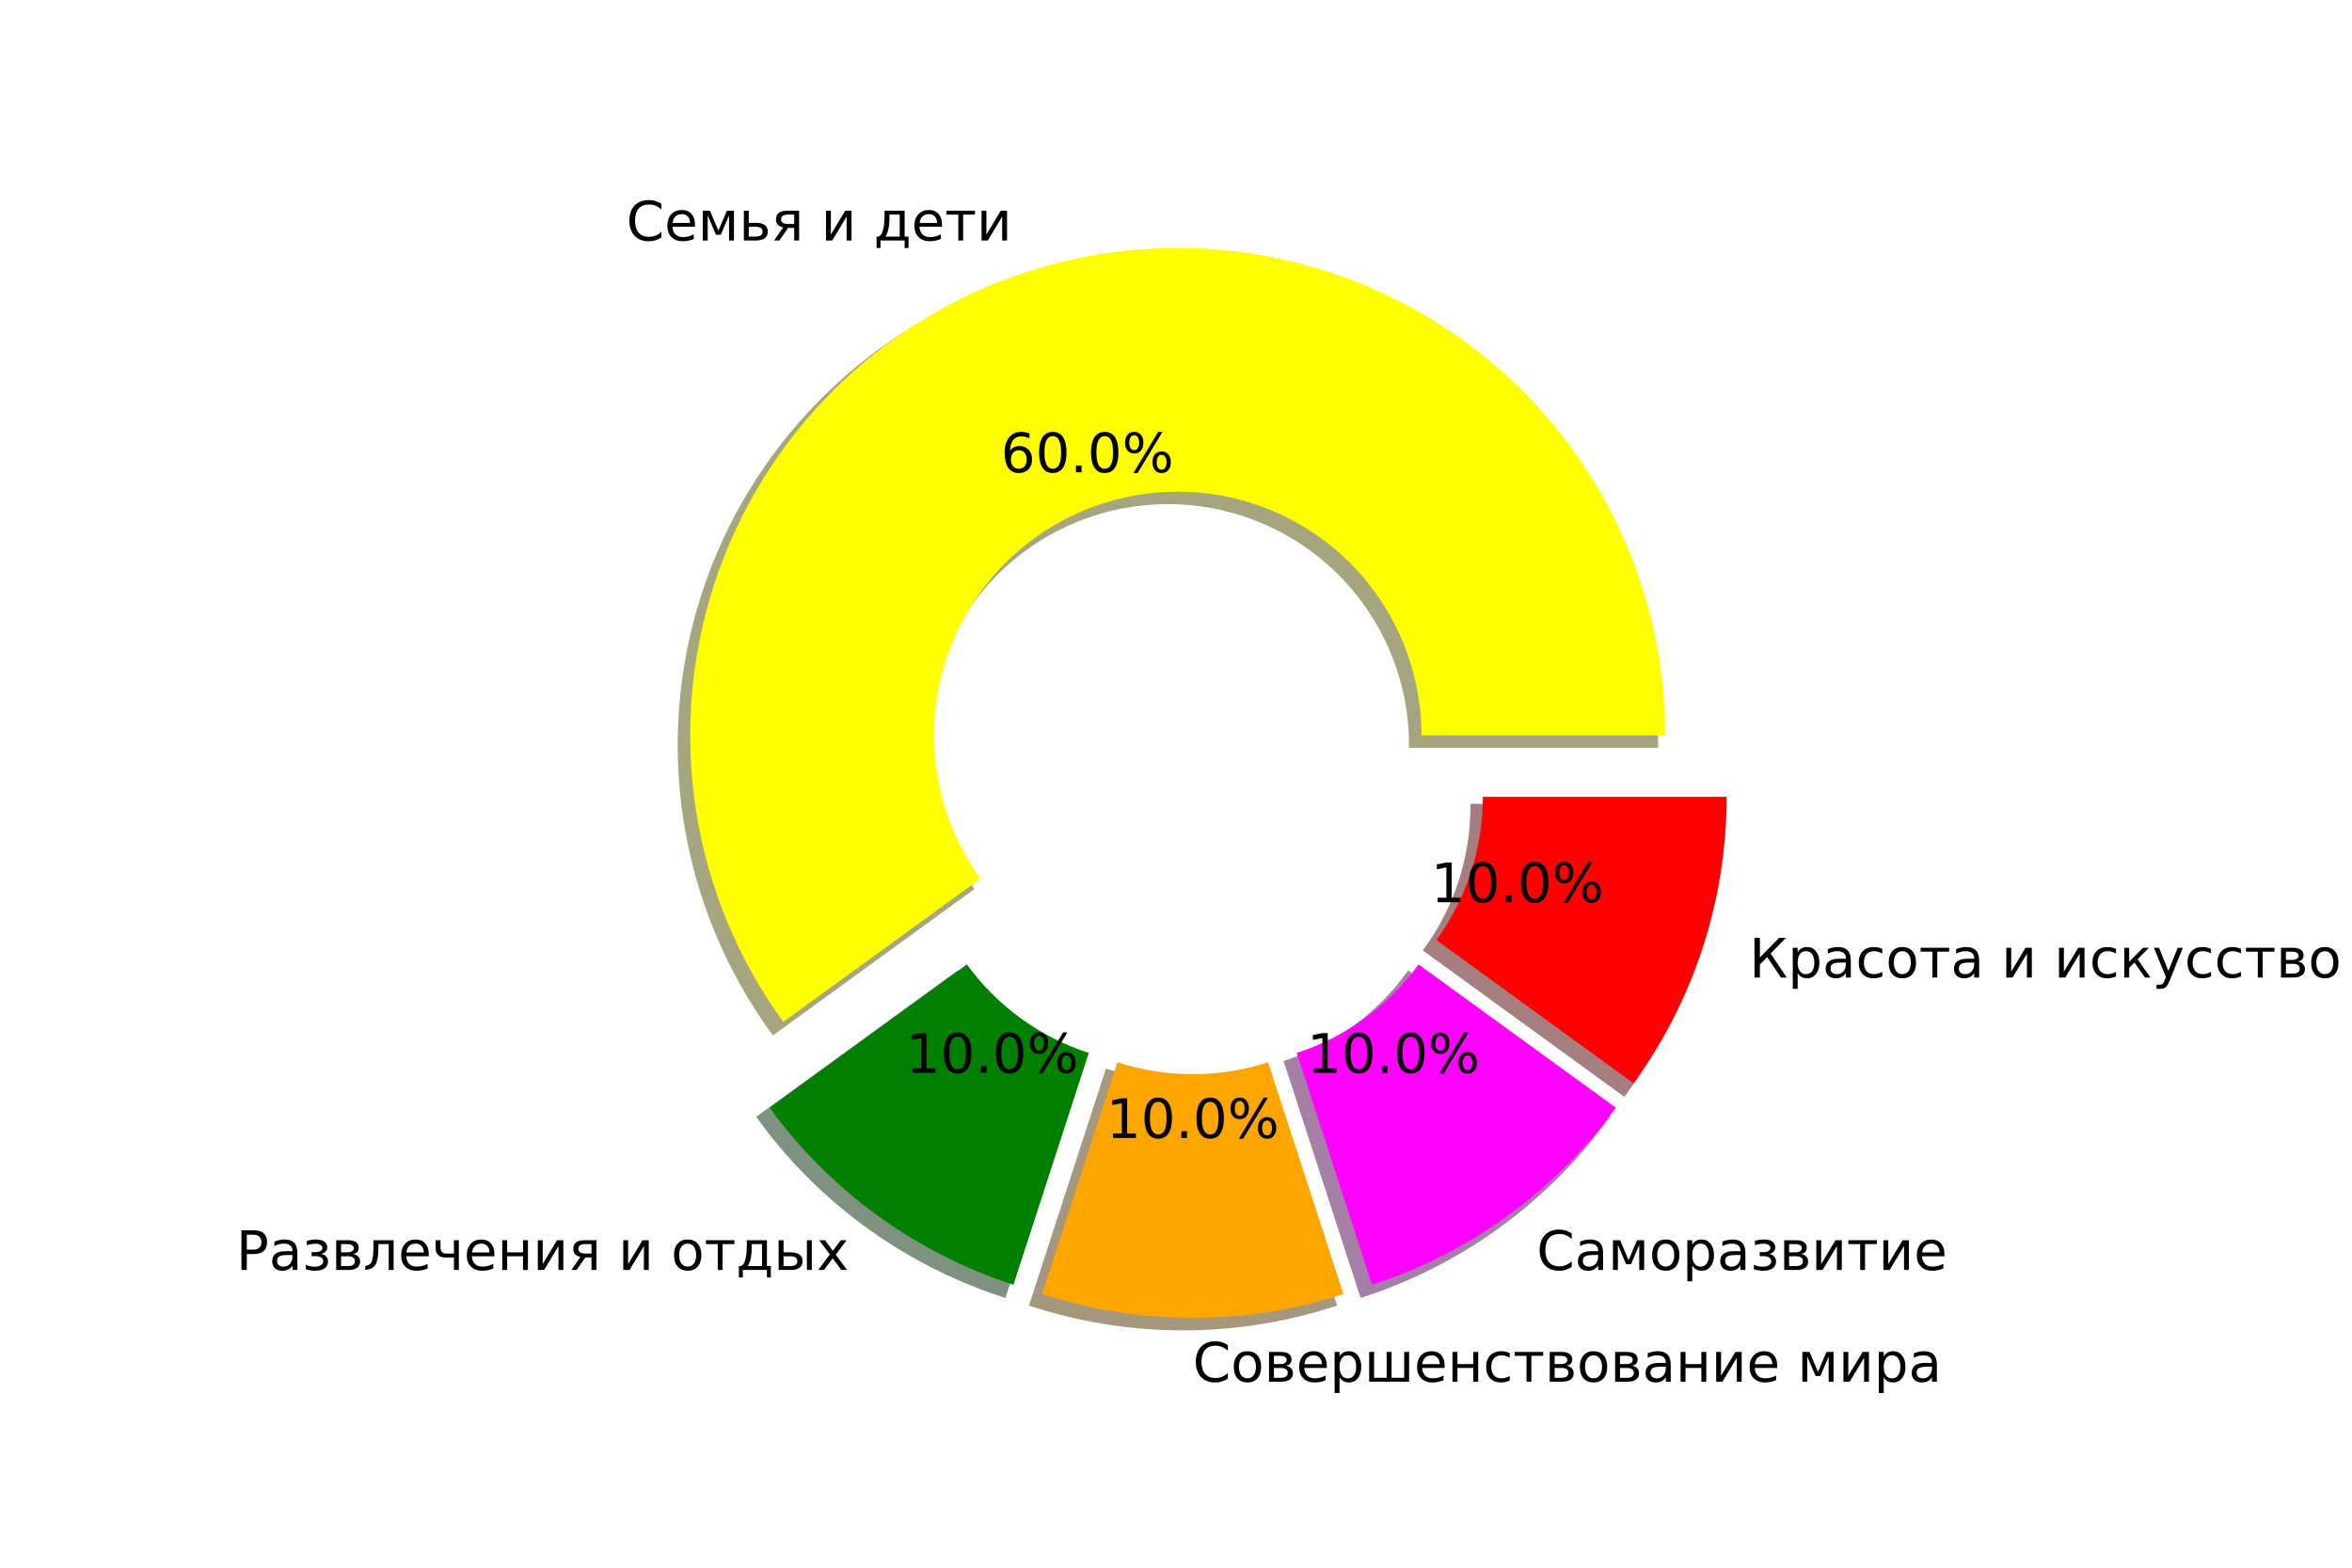
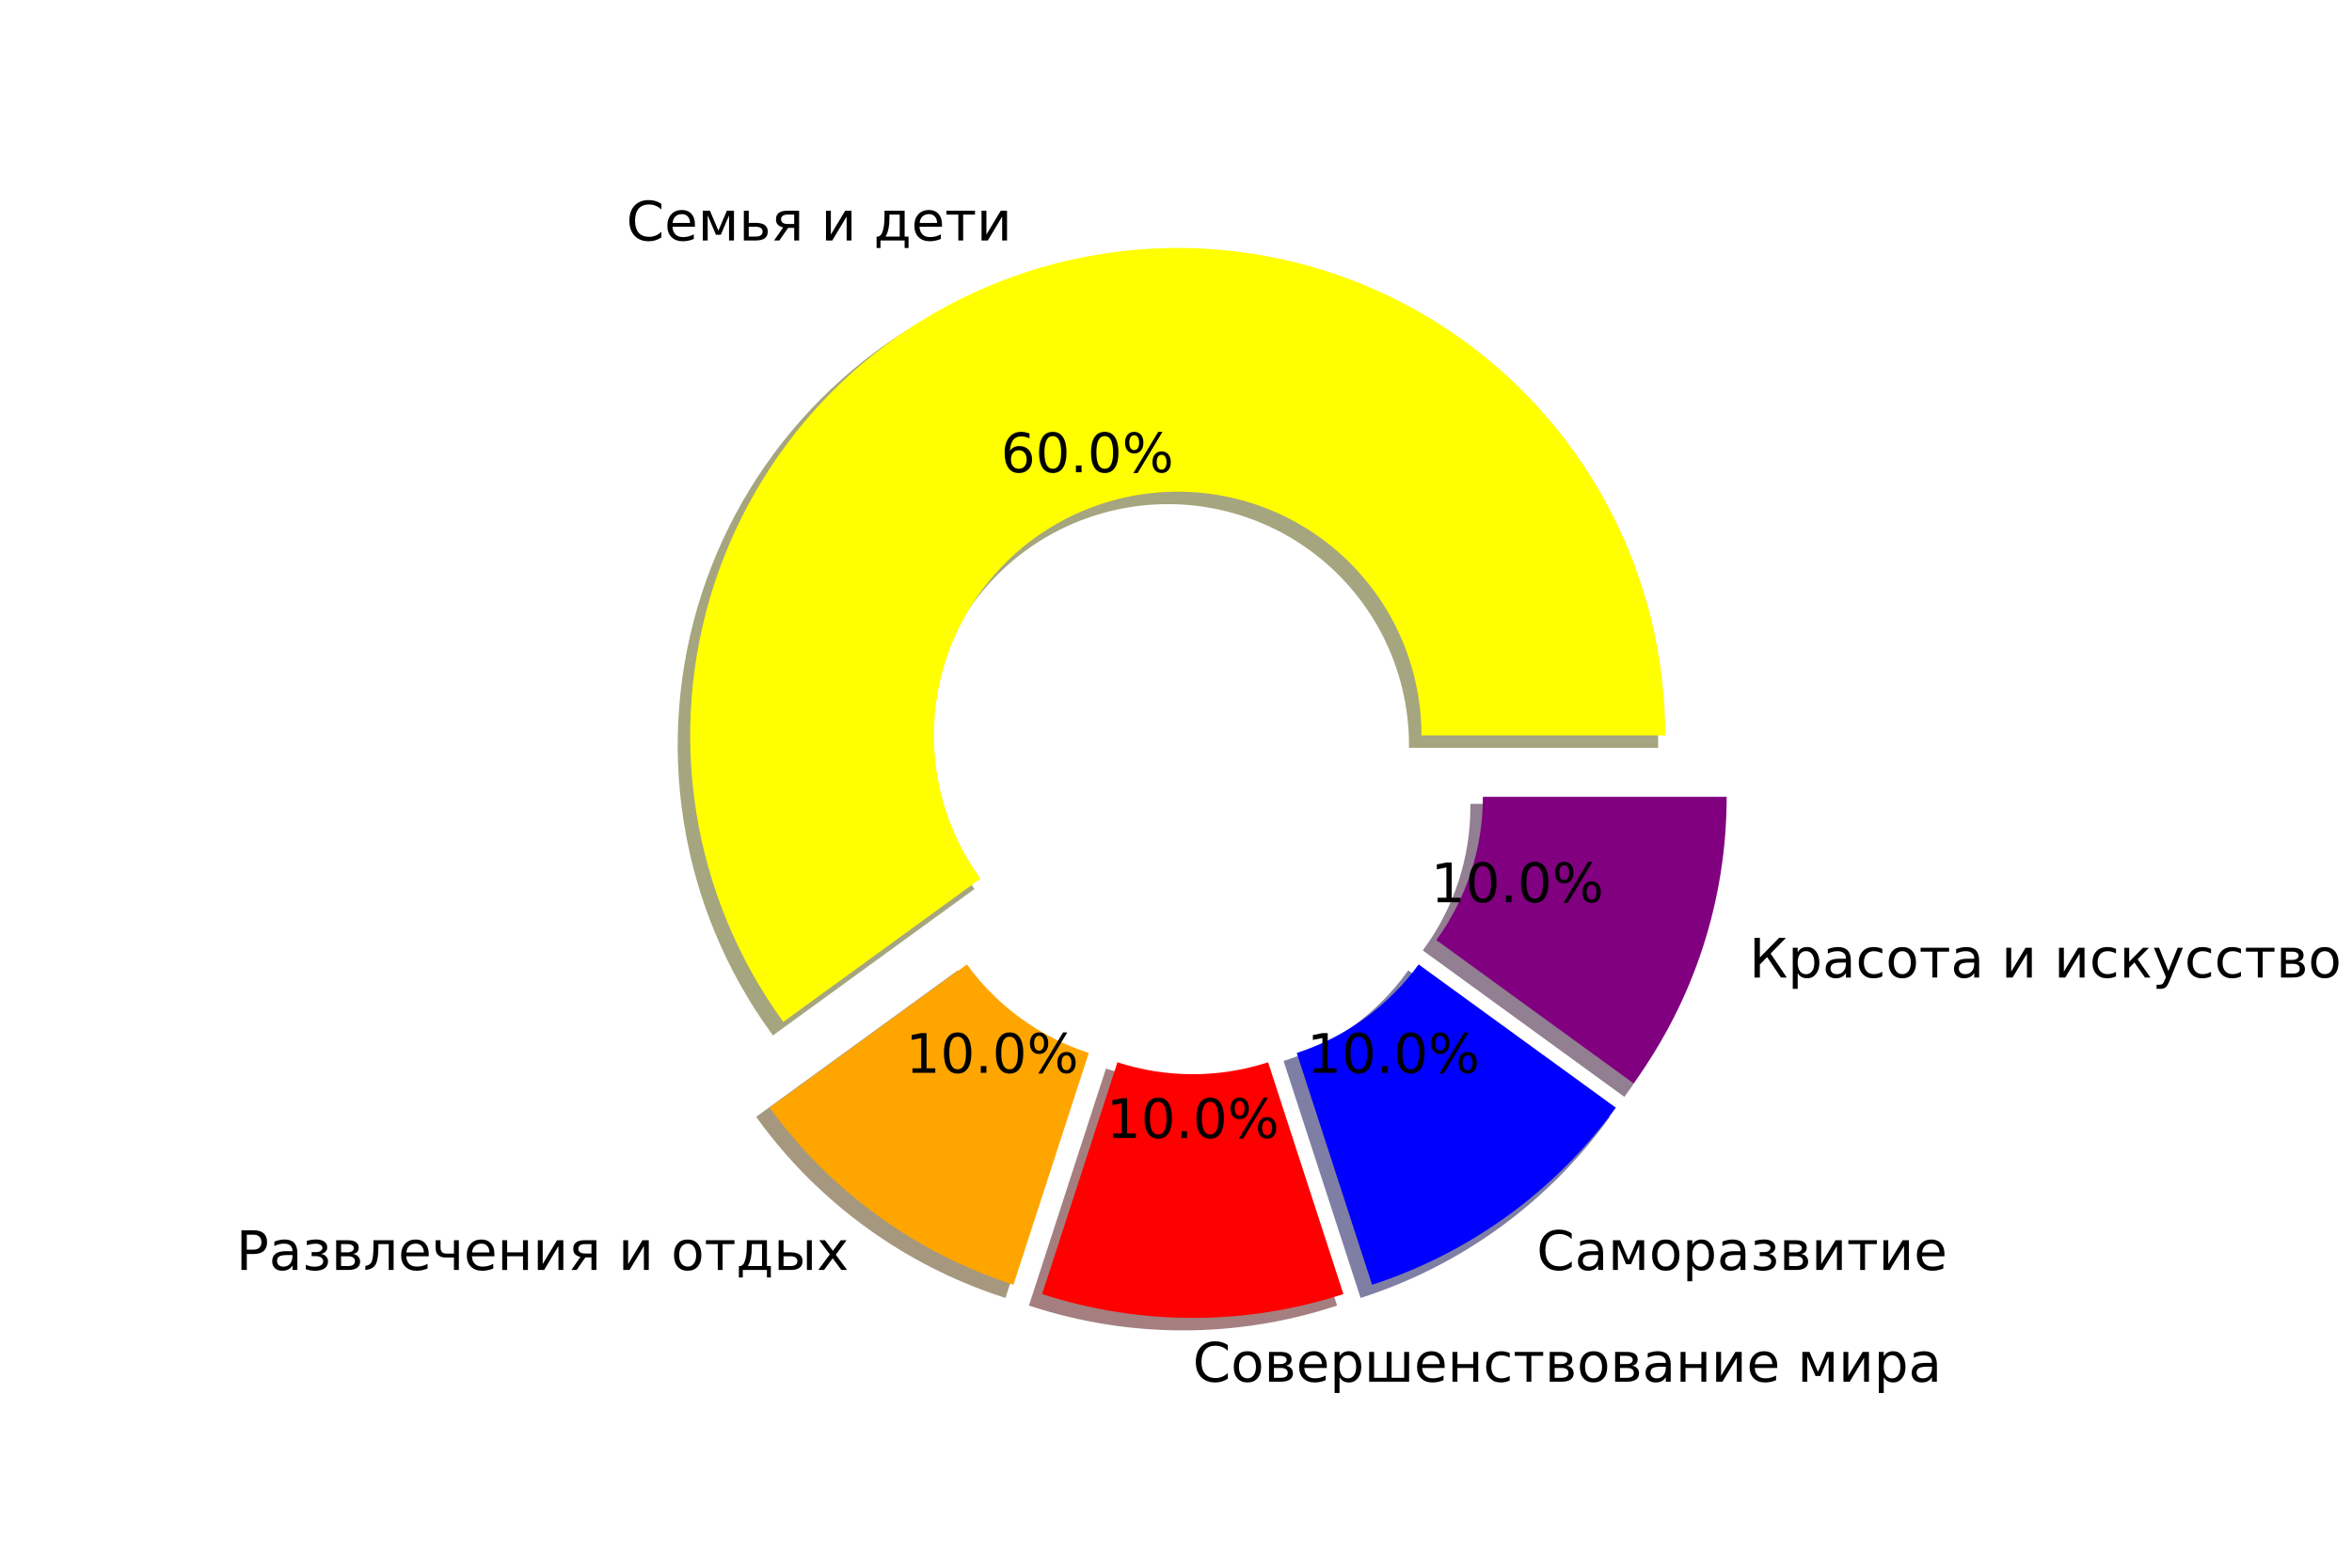
<svg xmlns="http://www.w3.org/2000/svg" xmlns:xlink="http://www.w3.org/1999/xlink" height="288pt" version="1.1" viewBox="0 0 432 288" width="432pt">
  <defs>
    <style type="text/css">*{stroke-linecap:butt;stroke-linejoin:round;}</style>
  </defs>
  <g id="figure_1">
    <g id="patch_1">
      <path d="M 0 288  L 432 288  L 432 0  L 0 0  z " style="fill:none;" />
    </g>
    <g id="axes_1">
      <g id="patch_2">
        <path d="M 304.068 136.889  C 304.068 122.759 300.723 108.827 294.308 96.236  C 287.893 83.645 278.588 72.75 267.156 64.445  C 255.724 56.139 242.486 50.656 228.53 48.445  C 214.573 46.235 200.289 47.359 186.85 51.725  C 173.411 56.092 161.194 63.578 151.202 73.57  C 141.21 83.562 133.724 95.779 129.357 109.218  C 124.991 122.657 123.866 136.941 126.077 150.898  C 128.288 164.854 133.771 178.092 142.076 189.524  L 178.299 163.207  C 174.146 157.491 171.404 150.872 170.299 143.894  C 169.194 136.915 169.756 129.773 171.939 123.054  C 174.123 116.334 177.866 110.226 182.862 105.23  C 187.858 100.234 193.966 96.491 200.686 94.307  C 207.405 92.124 214.547 91.562 221.525 92.667  C 228.504 93.773 235.122 96.514 240.838 100.667  C 246.554 104.82 251.207 110.267 254.415 116.563  C 257.622 122.858 259.295 129.824 259.295 136.889  L 304.068 136.889  z " style="fill:#4c4c00;opacity:0.5;stroke:#4c4c00;stroke-linejoin:miter;" />
      </g>
      <g id="patch_3">
-         <path d="M 139.58 205.285  C 145.103 212.887 151.789 219.572 159.391 225.095  C 166.993 230.618 175.417 234.911 184.354 237.814  L 198.189 195.232  C 193.721 193.781 189.509 191.634 185.708 188.873  C 181.907 186.111 178.564 182.768 175.803 178.967  L 139.58 205.285  z " style="fill:#002600;opacity:0.5;stroke:#002600;stroke-linejoin:miter;" />
+         <path d="M 139.58 205.285  C 145.103 212.887 151.789 219.572 159.391 225.095  C 166.993 230.618 175.417 234.911 184.354 237.814  L 198.189 195.232  C 193.721 193.781 189.509 191.634 185.708 188.873  C 181.907 186.111 178.564 182.768 175.803 178.967  L 139.58 205.285  z " style="fill:#4c3200;opacity:0.5;stroke:#4c3200;stroke-linejoin:miter;" />
      </g>
      <g id="patch_4">
-         <path d="M 189.617 239.525  C 198.554 242.428 207.892 243.907 217.288 243.907  C 226.685 243.907 236.023 242.428 244.96 239.525  L 231.124 196.943  C 226.656 198.394 221.987 199.134 217.288 199.134  C 212.59 199.134 207.921 198.394 203.453 196.943  L 189.617 239.525  z " style="fill:#4c3200;opacity:0.5;stroke:#4c3200;stroke-linejoin:miter;" />
+         <path d="M 189.617 239.525  C 198.554 242.428 207.892 243.907 217.288 243.907  C 226.685 243.907 236.023 242.428 244.96 239.525  L 231.124 196.943  C 226.656 198.394 221.987 199.134 217.288 199.134  C 212.59 199.134 207.921 198.394 203.453 196.943  L 189.617 239.525  z " style="fill:#4c0000;opacity:0.5;stroke:#4c0000;stroke-linejoin:miter;" />
      </g>
      <g id="patch_5">
-         <path d="M 250.223 237.814  C 259.16 234.911 267.584 230.618 275.186 225.095  C 282.788 219.572 289.474 212.887 294.997 205.285  L 258.774 178.967  C 256.013 182.768 252.67 186.111 248.869 188.873  C 245.068 191.634 240.856 193.78 236.388 195.232  L 250.223 237.814  z " style="fill:#4c004c;opacity:0.5;stroke:#4c004c;stroke-linejoin:miter;" />
+         <path d="M 250.223 237.814  C 259.16 234.911 267.584 230.618 275.186 225.095  C 282.788 219.572 289.474 212.887 294.997 205.285  L 258.774 178.967  C 256.013 182.768 252.67 186.111 248.869 188.873  C 245.068 191.634 240.856 193.78 236.388 195.232  L 250.223 237.814  z " style="fill:#00004c;opacity:0.5;stroke:#00004c;stroke-linejoin:miter;" />
      </g>
      <g id="patch_6">
-         <path d="M 298.25 200.807  C 303.773 193.205 308.065 184.781 310.969 175.844  C 313.873 166.908 315.352 157.57 315.352 148.173  L 270.578 148.173  C 270.578 152.871 269.839 157.54 268.387 162.009  C 266.935 166.477 264.789 170.689 262.027 174.49  L 298.25 200.807  z " style="fill:#4c0000;opacity:0.5;stroke:#4c0000;stroke-linejoin:miter;" />
+         <path d="M 298.25 200.807  C 303.773 193.205 308.065 184.781 310.969 175.844  C 313.873 166.908 315.352 157.57 315.352 148.173  L 270.578 148.173  C 270.578 152.871 269.839 157.54 268.387 162.009  C 266.935 166.477 264.789 170.689 262.027 174.49  L 298.25 200.807  z " style="fill:#260026;opacity:0.5;stroke:#260026;stroke-linejoin:miter;" />
      </g>
      <g id="patch_7">
        <path d="M 305.859 135.098  C 305.859 120.968 302.514 107.036 296.099 94.445  C 289.684 81.855 280.379 70.959 268.947 62.654  C 257.515 54.348 244.277 48.865 230.32 46.654  C 216.364 44.444 202.08 45.568 188.641 49.934  C 175.202 54.301 162.985 61.787 152.993 71.779  C 143.001 81.771 135.515 93.988 131.148 107.427  C 126.782 120.866 125.657 135.15 127.868 149.107  C 130.078 163.063 135.562 176.301 143.867 187.733  L 180.09 161.416  C 175.937 155.7 173.195 149.081 172.09 142.103  C 170.985 135.124 171.547 127.982 173.73 121.263  C 175.914 114.543 179.657 108.435 184.653 103.439  C 189.649 98.443 195.757 94.7 202.477 92.516  C 209.196 90.333 216.338 89.771 223.316 90.876  C 230.295 91.982 236.913 94.723 242.629 98.876  C 248.345 103.029 252.998 108.477 256.206 114.772  C 259.413 121.067 261.086 128.033 261.086 135.098  L 305.859 135.098  z " style="fill:#ffff00;" />
      </g>
      <g id="patch_8">
-         <path d="M 141.371 203.494  C 146.894 211.096 153.58 217.781 161.182 223.304  C 168.784 228.827 177.208 233.12 186.145 236.023  L 199.98 193.441  C 195.512 191.99 191.3 189.843 187.499 187.082  C 183.698 184.32 180.355 180.978 177.594 177.177  L 141.371 203.494  z " style="fill:#008000;" />
+         <path d="M 141.371 203.494  C 146.894 211.096 153.58 217.781 161.182 223.304  C 168.784 228.827 177.208 233.12 186.145 236.023  L 199.98 193.441  C 195.512 191.99 191.3 189.843 187.499 187.082  C 183.698 184.32 180.355 180.978 177.594 177.177  L 141.371 203.494  z " style="fill:#ffa500;" />
      </g>
      <g id="patch_9">
-         <path d="M 191.408 237.734  C 200.345 240.637 209.683 242.116 219.079 242.116  C 228.476 242.116 237.814 240.637 246.751 237.734  L 232.915 195.152  C 228.447 196.603 223.778 197.343 219.079 197.343  C 214.381 197.343 209.712 196.603 205.244 195.152  L 191.408 237.734  z " style="fill:#ffa500;" />
+         <path d="M 191.408 237.734  C 200.345 240.637 209.683 242.116 219.079 242.116  C 228.476 242.116 237.814 240.637 246.751 237.734  L 232.915 195.152  C 228.447 196.603 223.778 197.343 219.079 197.343  C 214.381 197.343 209.712 196.603 205.244 195.152  L 191.408 237.734  z " style="fill:#ff0000;" />
      </g>
      <g id="patch_10">
-         <path d="M 252.014 236.023  C 260.951 233.12 269.375 228.827 276.977 223.304  C 284.579 217.781 291.265 211.096 296.788 203.494  L 260.565 177.177  C 257.804 180.978 254.461 184.32 250.66 187.082  C 246.859 189.843 242.647 191.99 238.179 193.441  L 252.014 236.023  z " style="fill:#ff00ff;" />
+         <path d="M 252.014 236.023  C 260.951 233.12 269.375 228.827 276.977 223.304  C 284.579 217.781 291.265 211.096 296.788 203.494  L 260.565 177.177  C 257.804 180.978 254.461 184.32 250.66 187.082  C 246.859 189.843 242.647 191.99 238.179 193.441  L 252.014 236.023  z " style="fill:#0000ff;" />
      </g>
      <g id="patch_11">
-         <path d="M 300.041 199.016  C 305.564 191.414 309.856 182.99 312.76 174.054  C 315.664 165.117 317.143 155.779 317.143 146.382  L 272.369 146.382  C 272.369 151.08 271.63 155.749 270.178 160.218  C 268.726 164.686 266.58 168.898 263.818 172.699  L 300.041 199.016  z " style="fill:#ff0000;" />
+         <path d="M 300.041 199.016  C 305.564 191.414 309.856 182.99 312.76 174.054  C 315.664 165.117 317.143 155.779 317.143 146.382  L 272.369 146.382  C 272.369 151.08 271.63 155.749 270.178 160.218  C 268.726 164.686 266.58 168.898 263.818 172.699  L 300.041 199.016  z " style="fill:#800080;" />
      </g>
      <g id="matplotlib.axis_1" />
      <g id="matplotlib.axis_2" />
      <g id="text_1">
        <g transform="translate(115.0392 44.1774)scale(0.1 -0.1)">
          <defs>
            <path d="M 64.406 67.281  L 64.406 56.891  Q 59.422 61.531 53.781 63.812  Q 48.141 66.109 41.797 66.109  Q 29.297 66.109 22.656 58.469  Q 16.016 50.828 16.016 36.375  Q 16.016 21.969 22.656 14.328  Q 29.297 6.688 41.797 6.688  Q 48.141 6.688 53.781 8.984  Q 59.422 11.281 64.406 15.922  L 64.406 5.609  Q 59.234 2.094 53.438 0.328  Q 47.656 -1.422 41.219 -1.422  Q 24.656 -1.422 15.125 8.703  Q 5.609 18.844 5.609 36.375  Q 5.609 53.953 15.125 64.078  Q 24.656 74.219 41.219 74.219  Q 47.75 74.219 53.531 72.484  Q 59.328 70.75 64.406 67.281  z " id="DejaVuSans-1057" />
            <path d="M 56.203 29.594  L 56.203 25.203  L 14.891 25.203  Q 15.484 15.922 20.484 11.062  Q 25.484 6.203 34.422 6.203  Q 39.594 6.203 44.453 7.469  Q 49.312 8.734 54.109 11.281  L 54.109 2.781  Q 49.266 0.734 44.188 -0.344  Q 39.109 -1.422 33.891 -1.422  Q 20.797 -1.422 13.156 6.188  Q 5.516 13.812 5.516 26.812  Q 5.516 40.234 12.766 48.109  Q 20.016 56 32.328 56  Q 43.359 56 49.781 48.891  Q 56.203 41.797 56.203 29.594  z M 47.219 32.234  Q 47.125 39.594 43.094 43.984  Q 39.062 48.391 32.422 48.391  Q 24.906 48.391 20.391 44.141  Q 15.875 39.891 15.188 32.172  z " id="DejaVuSans-1077" />
            <path d="M 9.078 54.688  L 22.219 54.688  L 37.75 18.062  L 53.328 54.688  L 66.359 54.688  L 66.359 0  L 57.328 0  L 57.328 46.094  L 42.234 10.5  L 33.25 10.5  L 18.109 46.094  L 18.109 0  L 9.078 0  z " id="DejaVuSans-1084" />
            <path d="M 43.453 16.219  Q 43.453 20.609 40.25 22.906  Q 37.062 25.203 30.906 25.203  L 18.109 25.203  L 18.109 7.172  L 30.906 7.172  Q 37.062 7.172 40.25 9.484  Q 43.453 11.812 43.453 16.219  z M 9.078 54.688  L 18.109 54.688  L 18.109 32.375  L 31.297 32.375  Q 41.75 32.375 47.391 28.391  Q 53.031 24.422 53.031 16.219  Q 53.031 8.016 47.391 4  Q 41.75 0 31.297 0  L 9.078 0  z " id="DejaVuSans-1100" />
            <path d="M 18.453 38.922  Q 18.453 34.859 21.578 32.562  Q 24.703 30.281 30.516 30.281  L 42.625 30.281  L 42.625 47.516  L 30.516 47.516  Q 24.703 47.516 21.578 45.266  Q 18.453 43.016 18.453 38.922  z M 5.672 0  L 22.359 23.969  Q 16.703 25.25 12.938 28.594  Q 9.188 31.938 9.188 38.922  Q 9.188 46.828 14.422 50.75  Q 19.672 54.688 30.281 54.688  L 51.656 54.688  L 51.656 0  L 42.625 0  L 42.625 23.094  L 31.453 23.094  L 15.328 0  z " id="DejaVuSans-1103" />
            <path id="DejaVuSans-32" />
            <path d="M 55.906 54.688  L 55.906 0  L 46.969 0  L 46.969 43.891  L 20.609 0  L 9.078 0  L 9.078 54.688  L 18.016 54.688  L 18.016 10.891  L 44.344 54.688  z " id="DejaVuSans-1080" />
            <path d="M 21.625 7.172  L 47.703 7.172  L 47.703 47.516  L 28.812 47.516  L 28.812 40.672  Q 28.812 20.562 23.047 9.812  z M 8.594 7.172  Q 13.031 9.125 14.984 13.281  Q 19.781 23.578 19.781 44.344  L 19.781 54.688  L 56.734 54.688  L 56.734 7.172  L 63.922 7.172  L 63.922 -13.812  L 56.734 -13.812  L 56.734 0  L 12.406 0  L 12.406 -13.812  L 5.219 -13.812  L 5.219 7.172  z " id="DejaVuSans-1076" />
            <path d="M 2.938 54.688  L 55.328 54.688  L 55.328 47.516  L 33.547 47.516  L 33.547 0  L 24.703 0  L 24.703 47.516  L 2.938 47.516  z " id="DejaVuSans-1090" />
          </defs>
          <use xlink:href="#DejaVuSans-1057" />
          <use x="69.824" xlink:href="#DejaVuSans-1077" />
          <use x="131.348" xlink:href="#DejaVuSans-1084" />
          <use x="206.787" xlink:href="#DejaVuSans-1100" />
          <use x="265.723" xlink:href="#DejaVuSans-1103" />
          <use x="325.879" xlink:href="#DejaVuSans-32" />
          <use x="357.666" xlink:href="#DejaVuSans-1080" />
          <use x="422.656" xlink:href="#DejaVuSans-32" />
          <use x="454.443" xlink:href="#DejaVuSans-1076" />
          <use x="523.584" xlink:href="#DejaVuSans-1077" />
          <use x="585.107" xlink:href="#DejaVuSans-1090" />
          <use x="643.359" xlink:href="#DejaVuSans-1080" />
        </g>
      </g>
      <g id="text_2">
        <g transform="translate(183.8258 86.75943)scale(0.1 -0.1)">
          <defs>
            <path d="M 33.016 40.375  Q 26.375 40.375 22.484 35.828  Q 18.609 31.297 18.609 23.391  Q 18.609 15.531 22.484 10.953  Q 26.375 6.391 33.016 6.391  Q 39.656 6.391 43.531 10.953  Q 47.406 15.531 47.406 23.391  Q 47.406 31.297 43.531 35.828  Q 39.656 40.375 33.016 40.375  z M 52.594 71.297  L 52.594 62.312  Q 48.875 64.062 45.094 64.984  Q 41.312 65.922 37.594 65.922  Q 27.828 65.922 22.672 59.328  Q 17.531 52.734 16.797 39.406  Q 19.672 43.656 24.016 45.922  Q 28.375 48.188 33.594 48.188  Q 44.578 48.188 50.953 41.516  Q 57.328 34.859 57.328 23.391  Q 57.328 12.156 50.688 5.359  Q 44.047 -1.422 33.016 -1.422  Q 20.359 -1.422 13.672 8.266  Q 6.984 17.969 6.984 36.375  Q 6.984 53.656 15.188 63.938  Q 23.391 74.219 37.203 74.219  Q 40.922 74.219 44.703 73.484  Q 48.484 72.75 52.594 71.297  z " id="DejaVuSans-54" />
            <path d="M 31.781 66.406  Q 24.172 66.406 20.328 58.906  Q 16.5 51.422 16.5 36.375  Q 16.5 21.391 20.328 13.891  Q 24.172 6.391 31.781 6.391  Q 39.453 6.391 43.281 13.891  Q 47.125 21.391 47.125 36.375  Q 47.125 51.422 43.281 58.906  Q 39.453 66.406 31.781 66.406  z M 31.781 74.219  Q 44.047 74.219 50.516 64.516  Q 56.984 54.828 56.984 36.375  Q 56.984 17.969 50.516 8.266  Q 44.047 -1.422 31.781 -1.422  Q 19.531 -1.422 13.062 8.266  Q 6.594 17.969 6.594 36.375  Q 6.594 54.828 13.062 64.516  Q 19.531 74.219 31.781 74.219  z " id="DejaVuSans-48" />
            <path d="M 10.688 12.406  L 21 12.406  L 21 0  L 10.688 0  z " id="DejaVuSans-46" />
            <path d="M 72.703 32.078  Q 68.453 32.078 66.031 28.469  Q 63.625 24.859 63.625 18.406  Q 63.625 12.062 66.031 8.422  Q 68.453 4.781 72.703 4.781  Q 76.859 4.781 79.266 8.422  Q 81.688 12.062 81.688 18.406  Q 81.688 24.812 79.266 28.438  Q 76.859 32.078 72.703 32.078  z M 72.703 38.281  Q 80.422 38.281 84.953 32.906  Q 89.5 27.547 89.5 18.406  Q 89.5 9.281 84.938 3.922  Q 80.375 -1.422 72.703 -1.422  Q 64.891 -1.422 60.344 3.922  Q 55.812 9.281 55.812 18.406  Q 55.812 27.594 60.375 32.938  Q 64.938 38.281 72.703 38.281  z M 22.312 68.016  Q 18.109 68.016 15.688 64.375  Q 13.281 60.75 13.281 54.391  Q 13.281 47.953 15.672 44.328  Q 18.062 40.719 22.312 40.719  Q 26.562 40.719 28.969 44.328  Q 31.391 47.953 31.391 54.391  Q 31.391 60.688 28.953 64.344  Q 26.516 68.016 22.312 68.016  z M 66.406 74.219  L 74.219 74.219  L 28.609 -1.422  L 20.797 -1.422  z M 22.312 74.219  Q 30.031 74.219 34.609 68.875  Q 39.203 63.531 39.203 54.391  Q 39.203 45.172 34.641 39.844  Q 30.078 34.516 22.312 34.516  Q 14.547 34.516 10.031 39.859  Q 5.516 45.219 5.516 54.391  Q 5.516 63.484 10.047 68.844  Q 14.594 74.219 22.312 74.219  z " id="DejaVuSans-37" />
          </defs>
          <use xlink:href="#DejaVuSans-54" />
          <use x="63.623" xlink:href="#DejaVuSans-48" />
          <use x="127.246" xlink:href="#DejaVuSans-46" />
          <use x="159.033" xlink:href="#DejaVuSans-48" />
          <use x="222.656" xlink:href="#DejaVuSans-37" />
        </g>
      </g>
      <g id="text_3">
        <g transform="translate(43.36515 233.3081)scale(0.1 -0.1)">
          <defs>
            <path d="M 19.672 64.797  L 19.672 37.406  L 32.078 37.406  Q 38.969 37.406 42.719 40.969  Q 46.484 44.531 46.484 51.125  Q 46.484 57.672 42.719 61.234  Q 38.969 64.797 32.078 64.797  z M 9.812 72.906  L 32.078 72.906  Q 44.344 72.906 50.609 67.359  Q 56.891 61.812 56.891 51.125  Q 56.891 40.328 50.609 34.812  Q 44.344 29.297 32.078 29.297  L 19.672 29.297  L 19.672 0  L 9.812 0  z " id="DejaVuSans-1056" />
            <path d="M 34.281 27.484  Q 23.391 27.484 19.188 25  Q 14.984 22.516 14.984 16.5  Q 14.984 11.719 18.141 8.906  Q 21.297 6.109 26.703 6.109  Q 34.188 6.109 38.703 11.406  Q 43.219 16.703 43.219 25.484  L 43.219 27.484  z M 52.203 31.203  L 52.203 0  L 43.219 0  L 43.219 8.297  Q 40.141 3.328 35.547 0.953  Q 30.953 -1.422 24.312 -1.422  Q 15.922 -1.422 10.953 3.297  Q 6 8.016 6 15.922  Q 6 25.141 12.172 29.828  Q 18.359 34.516 30.609 34.516  L 43.219 34.516  L 43.219 35.406  Q 43.219 41.609 39.141 45  Q 35.062 48.391 27.688 48.391  Q 23 48.391 18.547 47.266  Q 14.109 46.141 10.016 43.891  L 10.016 52.203  Q 14.938 54.109 19.578 55.047  Q 24.219 56 28.609 56  Q 40.484 56 46.344 49.844  Q 52.203 43.703 52.203 31.203  z " id="DejaVuSans-1072" />
            <path d="M 34.469 29.5  Q 40.531 28.328 43.891 24.75  Q 47.266 21.188 47.266 15.922  Q 47.266 7.469 40.969 3.016  Q 34.672 -1.422 23.047 -1.422  Q 19.141 -1.422 15.016 -0.734  Q 10.891 -0.047 6.5 1.312  L 6.5 9.672  Q 9.969 7.859 14.109 6.953  Q 18.266 6.062 22.797 6.062  Q 30.172 6.062 34.297 8.797  Q 38.422 11.531 38.422 15.922  Q 38.422 20.219 34.766 22.828  Q 31.109 25.438 24.422 25.438  L 17.188 25.438  L 17.188 32.859  L 24.75 32.859  Q 30.422 32.859 33.719 35.031  Q 37.016 37.203 37.016 40.625  Q 37.016 43.75 33.609 46  Q 30.219 48.25 24.422 48.25  Q 20.953 48.25 17.016 47.609  Q 13.094 46.969 8.344 45.562  L 8.344 53.719  Q 13.141 54.891 17.281 55.469  Q 21.438 56.062 25.141 56.062  Q 34.719 56.062 40.25 52.219  Q 45.797 48.391 45.797 41.5  Q 45.797 36.969 42.859 33.812  Q 39.938 30.672 34.469 29.5  z " id="DejaVuSans-1079" />
            <path d="M 18.062 25.203  L 18.062 7.172  L 30.859 7.172  Q 37.016 7.172 40.234 9.484  Q 43.453 11.812 43.453 16.219  Q 43.453 20.609 40.234 22.906  Q 37.016 25.203 30.859 25.203  z M 18.062 47.516  L 18.062 32.375  L 29.891 32.375  Q 34.969 32.375 38.188 34.391  Q 41.406 36.422 41.406 40.047  Q 41.406 43.656 38.188 45.578  Q 34.969 47.516 29.891 47.516  z M 9.078 54.688  L 30.469 54.688  Q 40.094 54.688 45.266 51.172  Q 50.438 47.656 50.438 41.156  Q 50.438 36.141 47.797 33.172  Q 45.172 30.219 39.984 29.5  Q 46.188 28.328 49.609 24.609  Q 53.031 20.906 53.031 15.328  Q 53.031 8.016 47.391 4  Q 41.75 0 31.297 0  L 9.078 0  z " id="DejaVuSans-1074" />
            <path d="M 3.719 0  L 3.719 7.469  Q 12.594 8.844 15.328 14.984  Q 18.656 23.641 18.656 45.75  L 18.656 54.688  L 55.609 54.688  L 55.609 0  L 46.625 0  L 46.625 47.516  L 27.641 47.516  L 27.641 42.094  Q 27.641 21 23.344 11.531  Q 18.75 1.422 3.719 0  z " id="DejaVuSans-1083" />
            <path d="M 41.016 0  L 41.016 23  L 24.266 23  Q 16.797 23 11.812 27.641  Q 7.328 31.844 7.328 40.828  L 7.328 54.688  L 16.312 54.688  L 16.312 41.656  Q 16.312 35.938 18.844 33.062  Q 21.438 30.172 26.516 30.172  L 41.016 30.172  L 41.016 54.688  L 50 54.688  L 50 0  z " id="DejaVuSans-1095" />
            <path d="M 9.078 54.688  L 18.109 54.688  L 18.109 32.375  L 47.266 32.375  L 47.266 54.688  L 56.297 54.688  L 56.297 0  L 47.266 0  L 47.266 25.203  L 18.109 25.203  L 18.109 0  L 9.078 0  z " id="DejaVuSans-1085" />
            <path d="M 30.609 48.391  Q 23.391 48.391 19.188 42.75  Q 14.984 37.109 14.984 27.297  Q 14.984 17.484 19.156 11.844  Q 23.344 6.203 30.609 6.203  Q 37.797 6.203 41.984 11.859  Q 46.188 17.531 46.188 27.297  Q 46.188 37.016 41.984 42.703  Q 37.797 48.391 30.609 48.391  z M 30.609 56  Q 42.328 56 49.016 48.375  Q 55.719 40.766 55.719 27.297  Q 55.719 13.875 49.016 6.219  Q 42.328 -1.422 30.609 -1.422  Q 18.844 -1.422 12.172 6.219  Q 5.516 13.875 5.516 27.297  Q 5.516 40.766 12.172 48.375  Q 18.844 56 30.609 56  z " id="DejaVuSans-1086" />
            <path d="M 61.047 54.688  L 70.031 54.688  L 70.031 0  L 61.047 0  z M 65.547 56  z M 43.453 16.219  Q 43.453 20.609 40.25 22.906  Q 37.062 25.203 30.906 25.203  L 18.109 25.203  L 18.109 7.172  L 30.906 7.172  Q 37.062 7.172 40.25 9.484  Q 43.453 11.812 43.453 16.219  z M 9.078 54.688  L 18.109 54.688  L 18.109 32.375  L 31.297 32.375  Q 41.75 32.375 47.391 28.391  Q 53.031 24.422 53.031 16.219  Q 53.031 8.016 47.391 4  Q 41.75 0 31.297 0  L 9.078 0  z " id="DejaVuSans-1099" />
            <path d="M 54.891 54.688  L 35.109 28.078  L 55.906 0  L 45.312 0  L 29.391 21.484  L 13.484 0  L 2.875 0  L 24.125 28.609  L 4.688 54.688  L 15.281 54.688  L 29.781 35.203  L 44.281 54.688  z " id="DejaVuSans-1093" />
          </defs>
          <use xlink:href="#DejaVuSans-1056" />
          <use x="60.303" xlink:href="#DejaVuSans-1072" />
          <use x="121.582" xlink:href="#DejaVuSans-1079" />
          <use x="174.756" xlink:href="#DejaVuSans-1074" />
          <use x="233.691" xlink:href="#DejaVuSans-1083" />
          <use x="297.607" xlink:href="#DejaVuSans-1077" />
          <use x="359.131" xlink:href="#DejaVuSans-1095" />
          <use x="418.213" xlink:href="#DejaVuSans-1077" />
          <use x="479.736" xlink:href="#DejaVuSans-1085" />
          <use x="545.117" xlink:href="#DejaVuSans-1080" />
          <use x="610.107" xlink:href="#DejaVuSans-1103" />
          <use x="670.264" xlink:href="#DejaVuSans-32" />
          <use x="702.051" xlink:href="#DejaVuSans-1080" />
          <use x="767.041" xlink:href="#DejaVuSans-32" />
          <use x="798.828" xlink:href="#DejaVuSans-1086" />
          <use x="860.01" xlink:href="#DejaVuSans-1090" />
          <use x="918.262" xlink:href="#DejaVuSans-1076" />
          <use x="987.402" xlink:href="#DejaVuSans-1099" />
          <use x="1066.357" xlink:href="#DejaVuSans-1093" />
        </g>
      </g>
      <g id="text_4">
        <g transform="translate(166.3518 197.0857)scale(0.1 -0.1)">
          <defs>
            <path d="M 12.406 8.297  L 28.516 8.297  L 28.516 63.922  L 10.984 60.406  L 10.984 69.391  L 28.422 72.906  L 38.281 72.906  L 38.281 8.297  L 54.391 8.297  L 54.391 0  L 12.406 0  z " id="DejaVuSans-49" />
          </defs>
          <use xlink:href="#DejaVuSans-49" />
          <use x="63.623" xlink:href="#DejaVuSans-48" />
          <use x="127.246" xlink:href="#DejaVuSans-46" />
          <use x="159.033" xlink:href="#DejaVuSans-48" />
          <use x="222.656" xlink:href="#DejaVuSans-37" />
        </g>
      </g>
      <g id="text_5">
        <g transform="translate(219.0794 253.8304)scale(0.1 -0.1)">
          <defs>
            <path d="M 18.109 8.203  L 18.109 -20.797  L 9.078 -20.797  L 9.078 54.688  L 18.109 54.688  L 18.109 46.391  Q 20.953 51.266 25.266 53.625  Q 29.594 56 35.594 56  Q 45.562 56 51.781 48.094  Q 58.016 40.188 58.016 27.297  Q 58.016 14.406 51.781 6.484  Q 45.562 -1.422 35.594 -1.422  Q 29.594 -1.422 25.266 0.953  Q 20.953 3.328 18.109 8.203  z M 48.688 27.297  Q 48.688 37.203 44.609 42.844  Q 40.531 48.484 33.406 48.484  Q 26.266 48.484 22.188 42.844  Q 18.109 37.203 18.109 27.297  Q 18.109 17.391 22.188 11.75  Q 26.266 6.109 33.406 6.109  Q 40.531 6.109 44.609 11.75  Q 48.688 17.391 48.688 27.297  z " id="DejaVuSans-1088" />
            <path d="M 50.25 7.172  L 73.391 7.172  L 73.391 54.688  L 82.422 54.688  L 82.422 0  L 9.078 0  L 9.078 54.688  L 18.109 54.688  L 18.109 7.172  L 41.219 7.172  L 41.219 54.688  L 50.25 54.688  z " id="DejaVuSans-1096" />
            <path d="M 48.781 52.594  L 48.781 44.188  Q 44.969 46.297 41.141 47.344  Q 37.312 48.391 33.406 48.391  Q 24.656 48.391 19.812 42.844  Q 14.984 37.312 14.984 27.297  Q 14.984 17.281 19.812 11.734  Q 24.656 6.203 33.406 6.203  Q 37.312 6.203 41.141 7.25  Q 44.969 8.297 48.781 10.406  L 48.781 2.094  Q 45.016 0.344 40.984 -0.531  Q 36.969 -1.422 32.422 -1.422  Q 20.062 -1.422 12.781 6.344  Q 5.516 14.109 5.516 27.297  Q 5.516 40.672 12.859 48.328  Q 20.219 56 33.016 56  Q 37.156 56 41.109 55.141  Q 45.062 54.297 48.781 52.594  z " id="DejaVuSans-1089" />
          </defs>
          <use xlink:href="#DejaVuSans-1057" />
          <use x="69.824" xlink:href="#DejaVuSans-1086" />
          <use x="131.006" xlink:href="#DejaVuSans-1074" />
          <use x="189.941" xlink:href="#DejaVuSans-1077" />
          <use x="251.465" xlink:href="#DejaVuSans-1088" />
          <use x="314.941" xlink:href="#DejaVuSans-1096" />
          <use x="406.445" xlink:href="#DejaVuSans-1077" />
          <use x="467.969" xlink:href="#DejaVuSans-1085" />
          <use x="533.35" xlink:href="#DejaVuSans-1089" />
          <use x="588.33" xlink:href="#DejaVuSans-1090" />
          <use x="646.582" xlink:href="#DejaVuSans-1074" />
          <use x="705.518" xlink:href="#DejaVuSans-1086" />
          <use x="766.699" xlink:href="#DejaVuSans-1074" />
          <use x="825.635" xlink:href="#DejaVuSans-1072" />
          <use x="886.914" xlink:href="#DejaVuSans-1085" />
          <use x="952.295" xlink:href="#DejaVuSans-1080" />
          <use x="1017.285" xlink:href="#DejaVuSans-1077" />
          <use x="1078.809" xlink:href="#DejaVuSans-32" />
          <use x="1110.596" xlink:href="#DejaVuSans-1084" />
          <use x="1186.035" xlink:href="#DejaVuSans-1080" />
          <use x="1251.025" xlink:href="#DejaVuSans-1088" />
          <use x="1314.502" xlink:href="#DejaVuSans-1072" />
        </g>
      </g>
      <g id="text_6">
        <g transform="translate(203.1958 209.057)scale(0.1 -0.1)">
          <use xlink:href="#DejaVuSans-49" />
          <use x="63.623" xlink:href="#DejaVuSans-48" />
          <use x="127.246" xlink:href="#DejaVuSans-46" />
          <use x="159.033" xlink:href="#DejaVuSans-48" />
          <use x="222.656" xlink:href="#DejaVuSans-37" />
        </g>
      </g>
      <g id="text_7">
        <g transform="translate(282.2406 233.3081)scale(0.1 -0.1)">
          <use xlink:href="#DejaVuSans-1057" />
          <use x="69.824" xlink:href="#DejaVuSans-1072" />
          <use x="131.104" xlink:href="#DejaVuSans-1084" />
          <use x="206.543" xlink:href="#DejaVuSans-1086" />
          <use x="267.725" xlink:href="#DejaVuSans-1088" />
          <use x="331.201" xlink:href="#DejaVuSans-1072" />
          <use x="392.48" xlink:href="#DejaVuSans-1079" />
          <use x="445.654" xlink:href="#DejaVuSans-1074" />
          <use x="504.59" xlink:href="#DejaVuSans-1080" />
          <use x="569.58" xlink:href="#DejaVuSans-1090" />
          <use x="627.832" xlink:href="#DejaVuSans-1080" />
          <use x="692.822" xlink:href="#DejaVuSans-1077" />
        </g>
      </g>
      <g id="text_8">
        <g transform="translate(240.0398 197.0857)scale(0.1 -0.1)">
          <use xlink:href="#DejaVuSans-49" />
          <use x="63.623" xlink:href="#DejaVuSans-48" />
          <use x="127.246" xlink:href="#DejaVuSans-46" />
          <use x="159.033" xlink:href="#DejaVuSans-48" />
          <use x="222.656" xlink:href="#DejaVuSans-37" />
        </g>
      </g>
      <g id="text_9">
        <g transform="translate(321.2763 179.58)scale(0.1 -0.1)">
          <defs>
            <path d="M 9.812 72.906  L 19.672 72.906  L 19.672 36.859  L 54.938 72.906  L 67.578 72.906  L 39.406 44.094  L 69.047 0  L 58.297 0  L 33.016 37.547  L 19.672 23.922  L 19.672 0  L 9.812 0  z " id="DejaVuSans-1050" />
            <path d="M 9.078 54.688  L 18.016 54.688  L 18.016 29  L 43.359 54.688  L 54.391 54.688  L 33.5 33.547  L 57.078 0  L 47.016 0  L 27.641 27.594  L 18.016 17.828  L 18.016 0  L 9.078 0  z " id="DejaVuSans-1082" />
            <path d="M 32.172 -5.078  Q 28.375 -14.844 24.75 -17.812  Q 21.141 -20.797 15.094 -20.797  L 7.906 -20.797  L 7.906 -13.281  L 13.188 -13.281  Q 16.891 -13.281 18.938 -11.516  Q 21 -9.766 23.484 -3.219  L 25.094 0.875  L 2.984 54.688  L 12.5 54.688  L 29.594 11.922  L 46.688 54.688  L 56.203 54.688  z " id="DejaVuSans-1091" />
          </defs>
          <use xlink:href="#DejaVuSans-1050" />
          <use x="70.996" xlink:href="#DejaVuSans-1088" />
          <use x="134.473" xlink:href="#DejaVuSans-1072" />
          <use x="195.752" xlink:href="#DejaVuSans-1089" />
          <use x="250.732" xlink:href="#DejaVuSans-1086" />
          <use x="311.914" xlink:href="#DejaVuSans-1090" />
          <use x="370.166" xlink:href="#DejaVuSans-1072" />
          <use x="431.445" xlink:href="#DejaVuSans-32" />
          <use x="463.232" xlink:href="#DejaVuSans-1080" />
          <use x="528.223" xlink:href="#DejaVuSans-32" />
          <use x="560.01" xlink:href="#DejaVuSans-1080" />
          <use x="625" xlink:href="#DejaVuSans-1089" />
          <use x="679.98" xlink:href="#DejaVuSans-1082" />
          <use x="740.381" xlink:href="#DejaVuSans-1091" />
          <use x="799.561" xlink:href="#DejaVuSans-1089" />
          <use x="854.541" xlink:href="#DejaVuSans-1089" />
          <use x="909.521" xlink:href="#DejaVuSans-1090" />
          <use x="967.773" xlink:href="#DejaVuSans-1074" />
          <use x="1026.709" xlink:href="#DejaVuSans-1086" />
        </g>
      </g>
      <g id="text_10">
        <g transform="translate(262.8107 165.7443)scale(0.1 -0.1)">
          <use xlink:href="#DejaVuSans-49" />
          <use x="63.623" xlink:href="#DejaVuSans-48" />
          <use x="127.246" xlink:href="#DejaVuSans-46" />
          <use x="159.033" xlink:href="#DejaVuSans-48" />
          <use x="222.656" xlink:href="#DejaVuSans-37" />
        </g>
      </g>
    </g>
  </g>
</svg>
